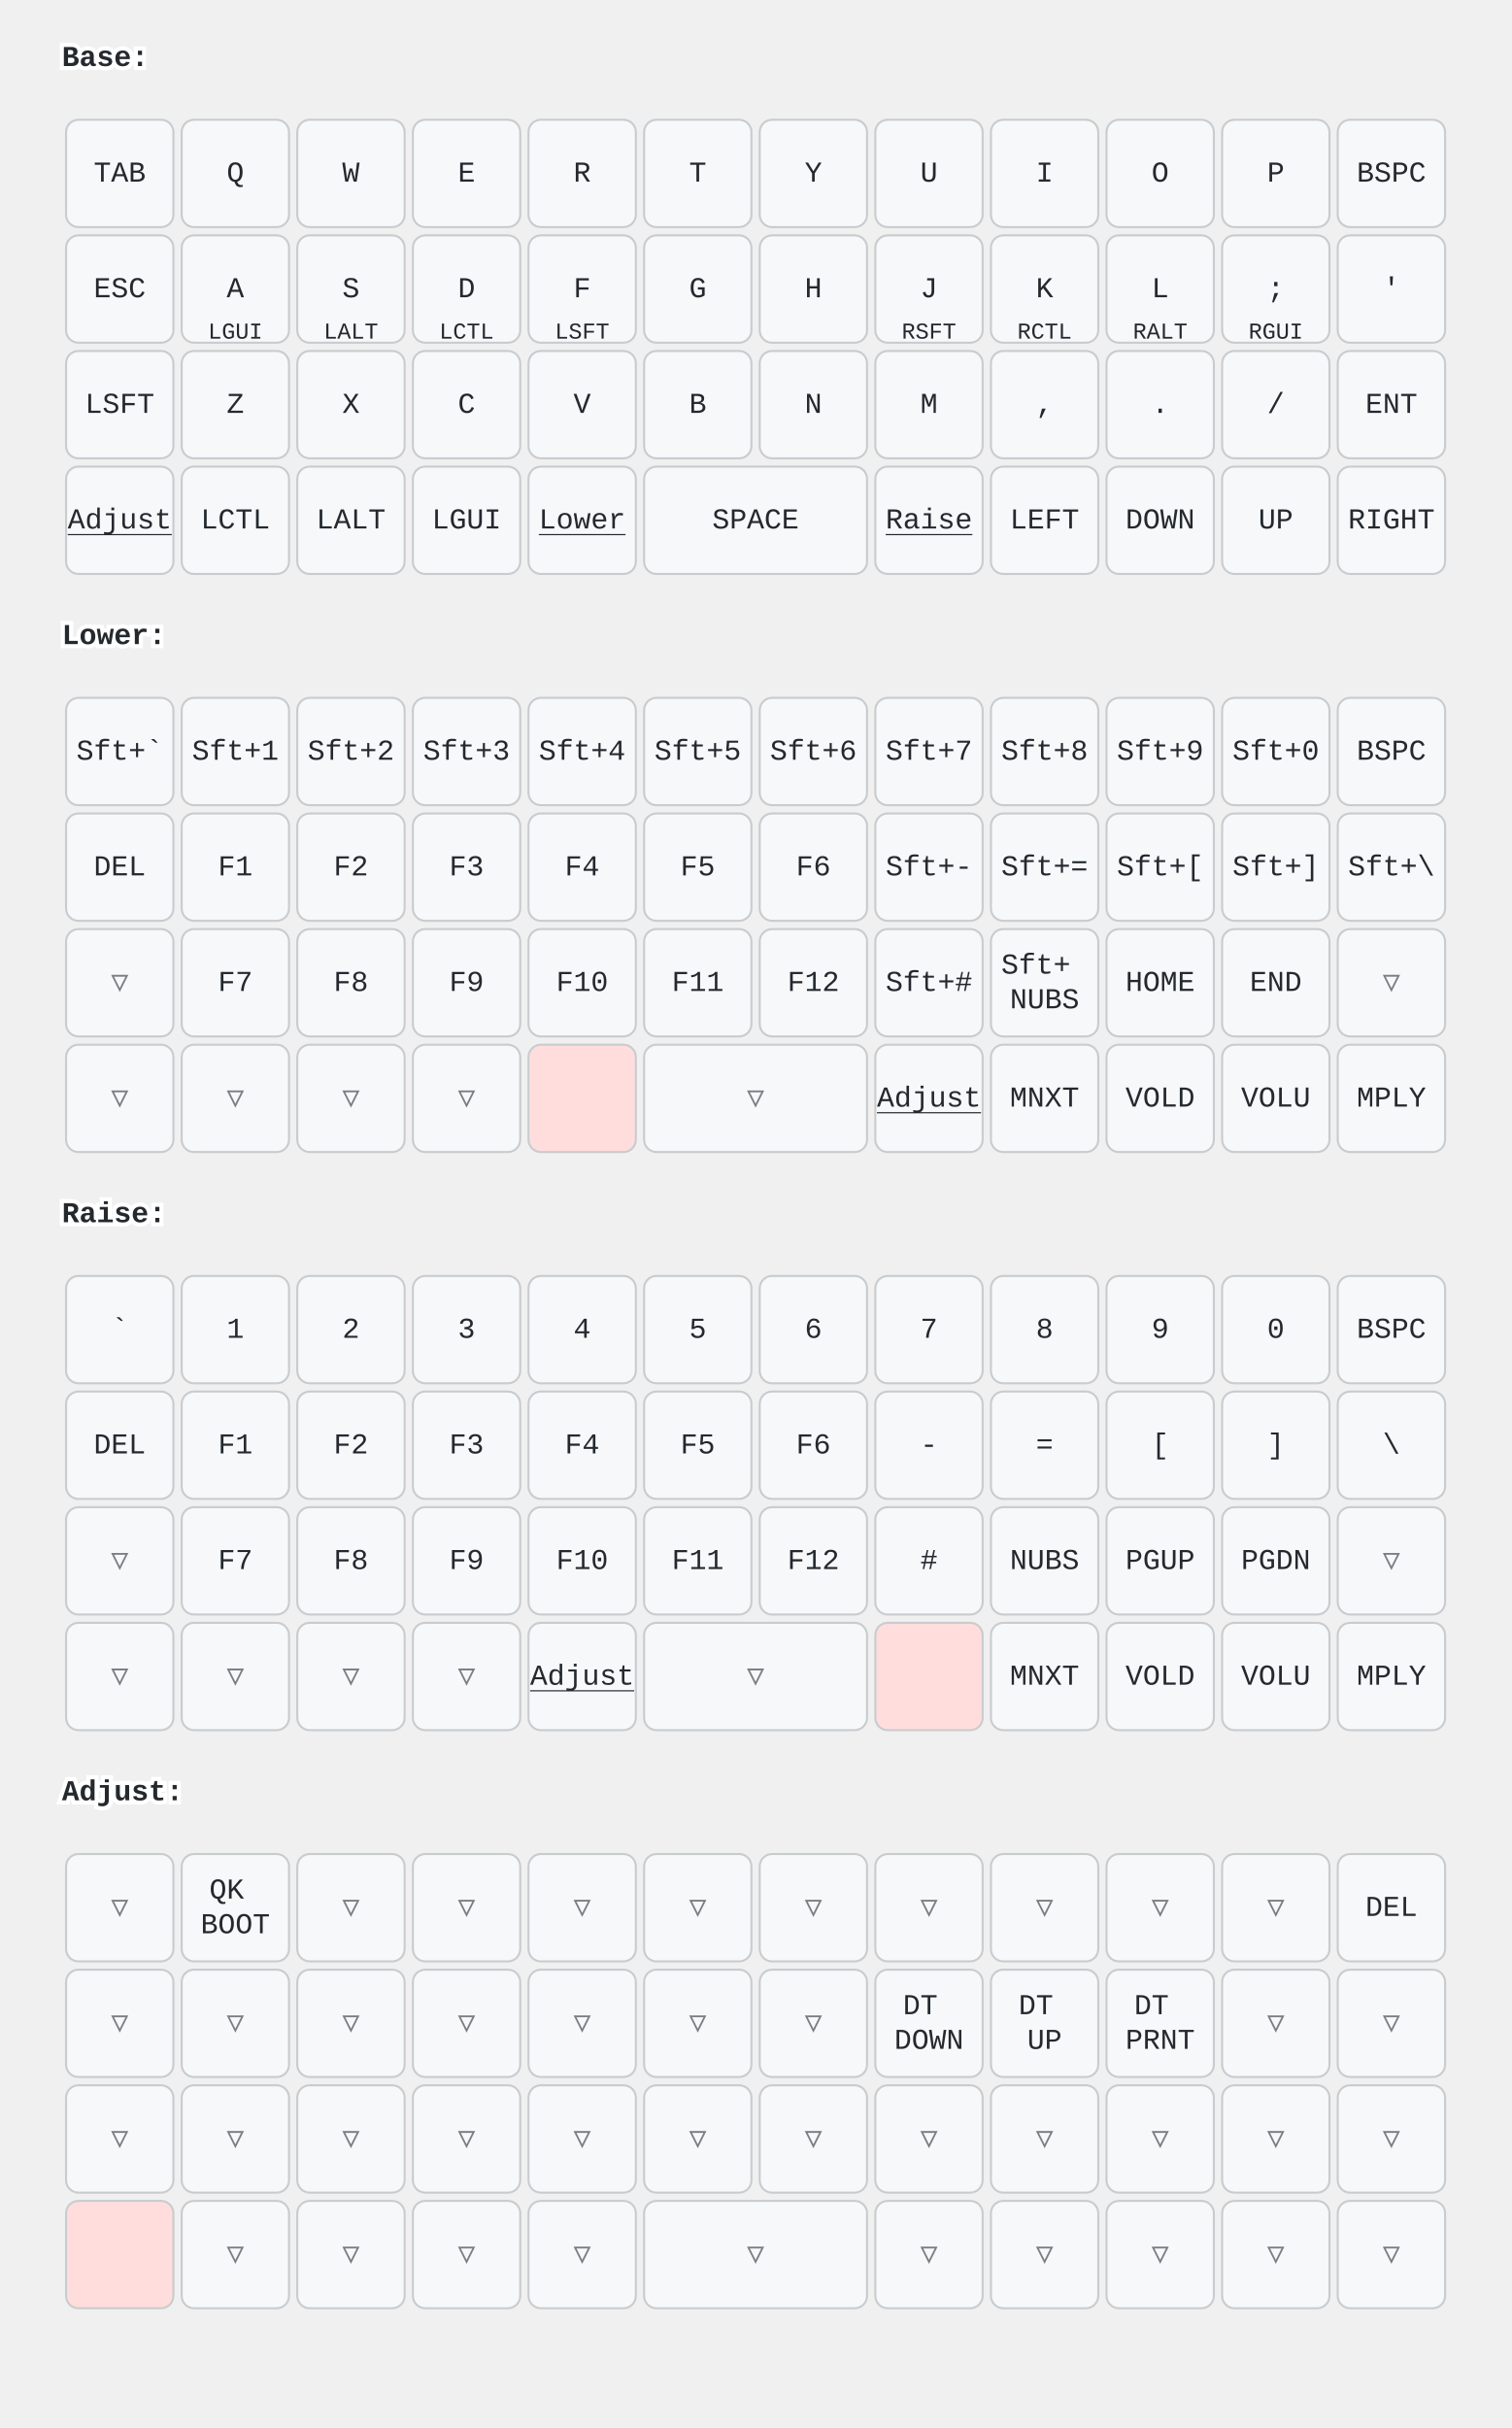
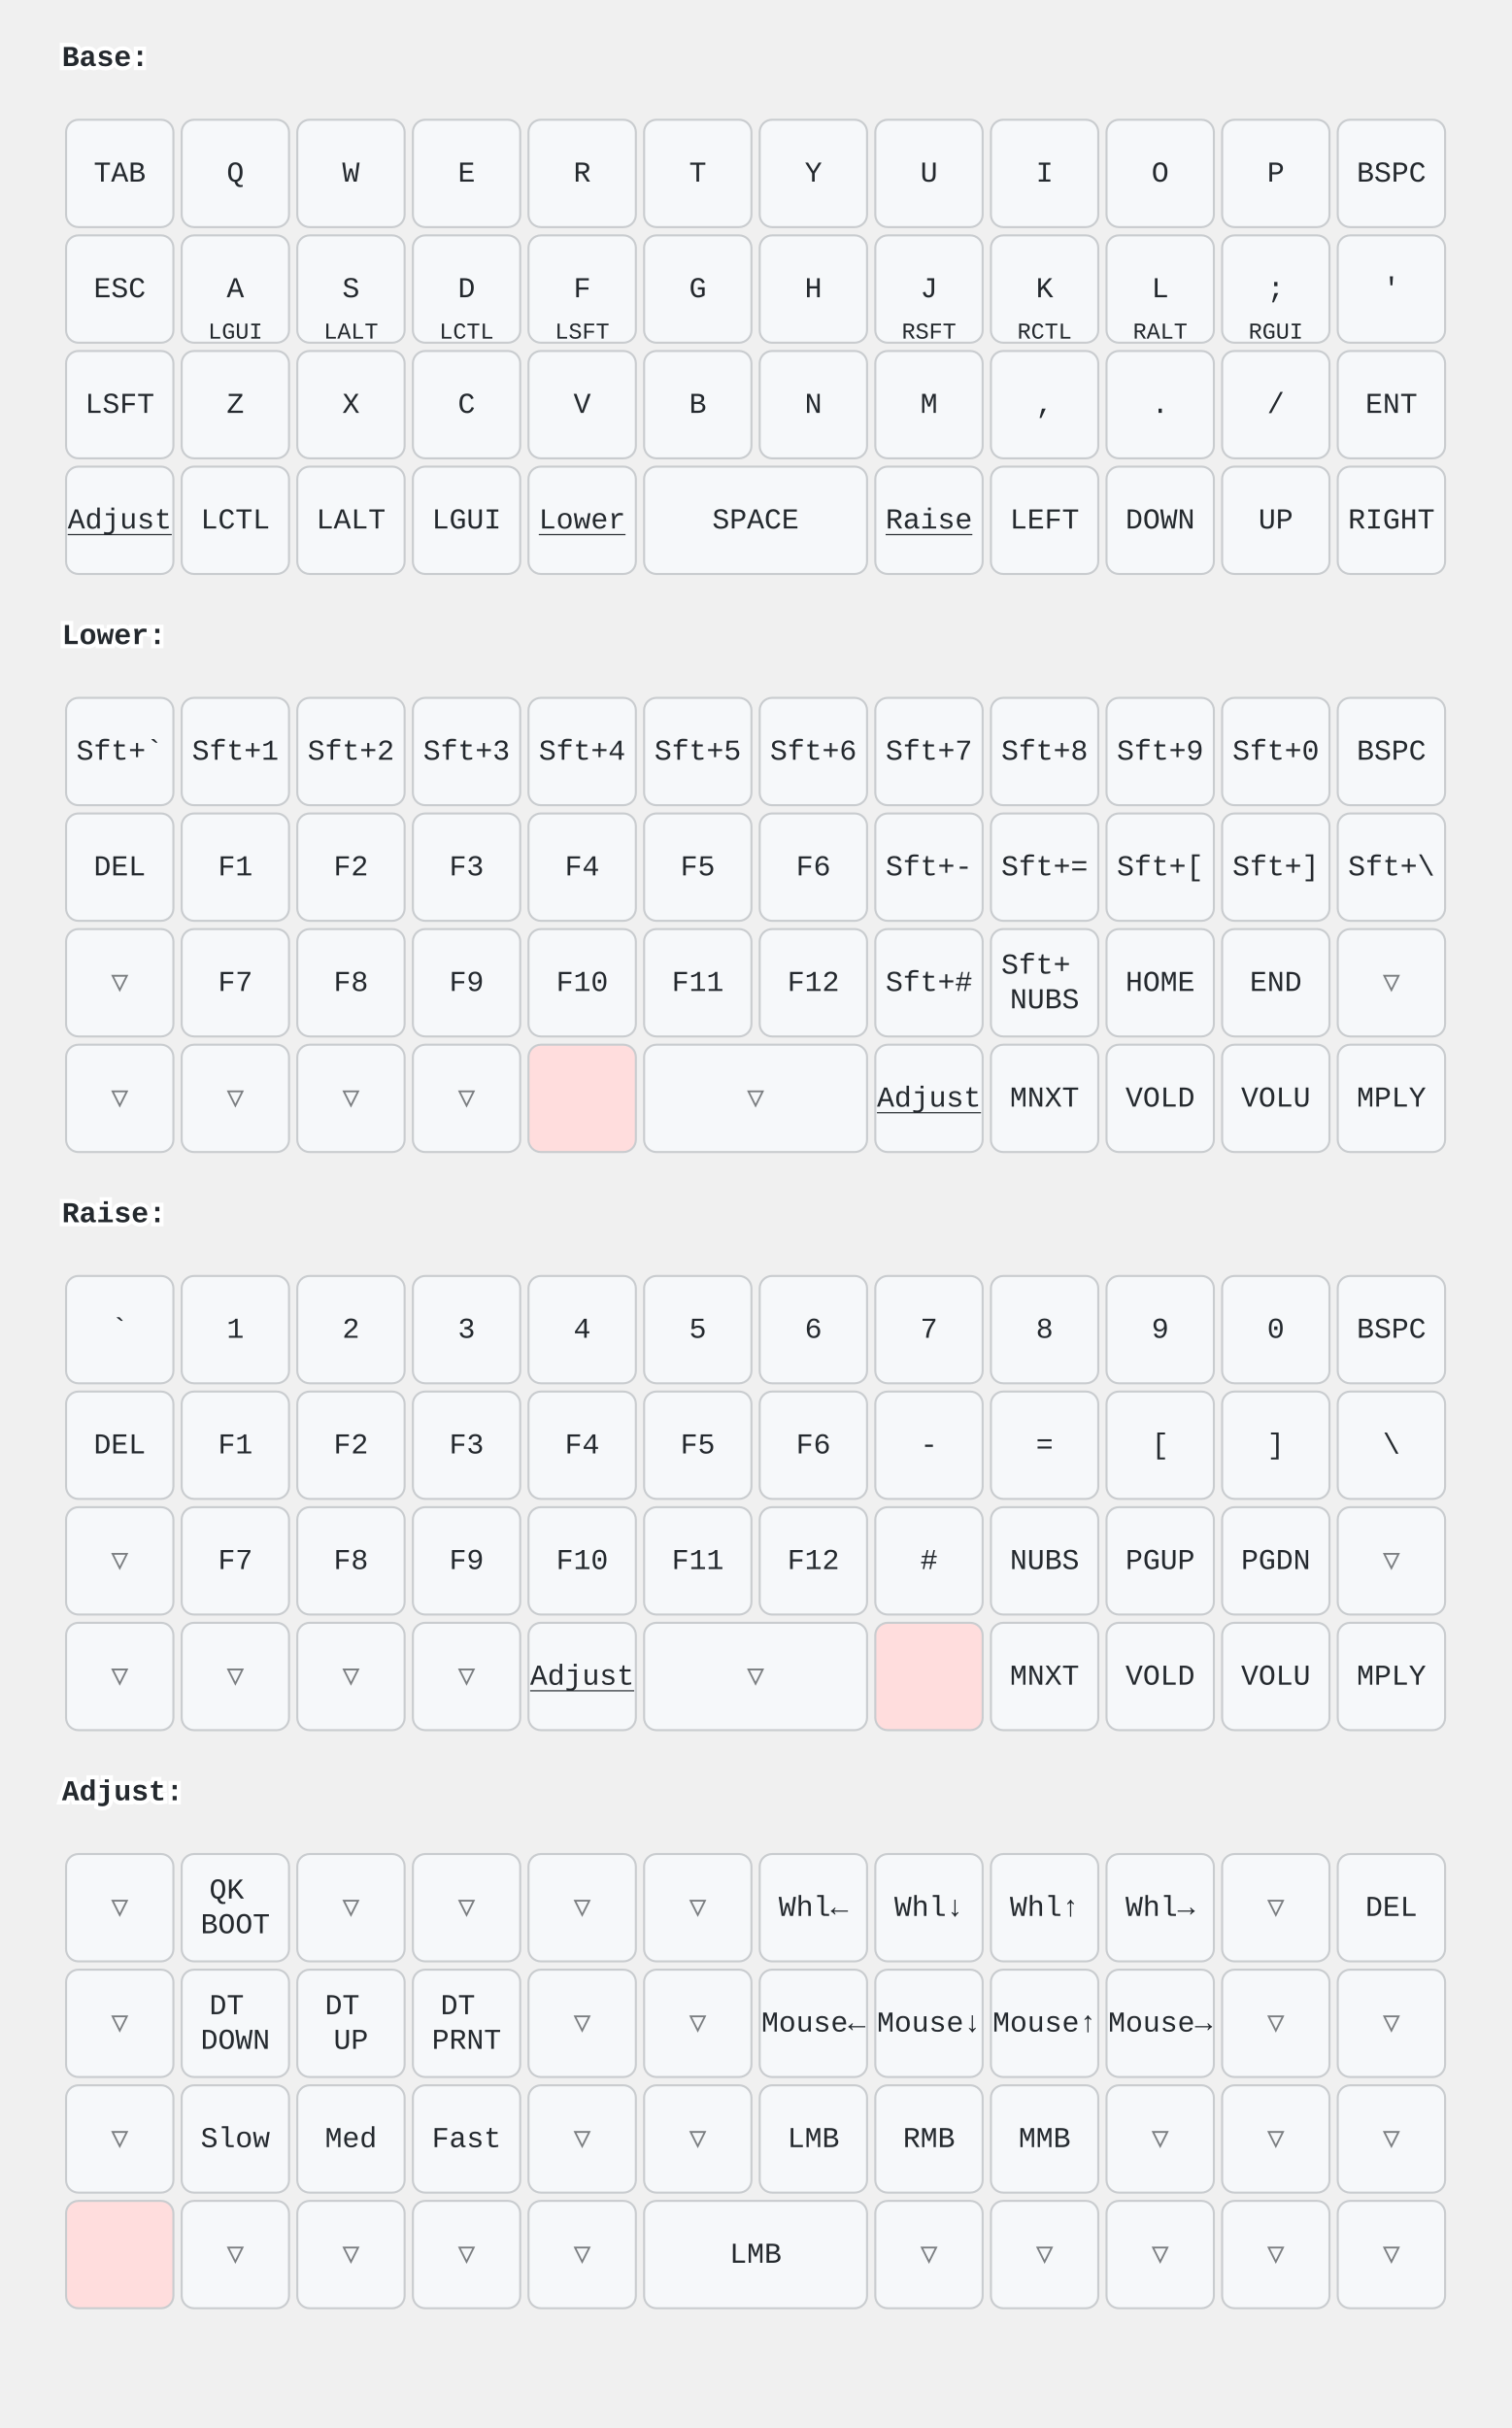
<svg xmlns="http://www.w3.org/2000/svg" width="732" height="1176" viewBox="0 0 732 1176" class="keymap">
  <style>/* inherit to force styles through use tags */
svg path {
    fill: inherit;
}

/* font and background color specifications */
svg.keymap {
    font-family: SFMono-Regular,Consolas,Liberation Mono,Menlo,monospace;
    font-size: 14px;
    font-kerning: normal;
    text-rendering: optimizeLegibility;
    fill: #24292e;
}

/* default key styling */
rect.key {
    fill: #f6f8fa;
}

rect.key, rect.combo {
    stroke: #c9cccf;
    stroke-width: 1;
}

/* default key side styling, only used is draw_key_sides is set */
rect.side {
    filter: brightness(90%);
}

/* color accent for combo boxes */
rect.combo, rect.combo-separate {
    fill: #cdf;
}

/* color accent for held keys */
rect.held, rect.combo.held {
    fill: #fdd;
}

/* color accent for ghost (optional) keys */
rect.ghost, rect.combo.ghost {
    stroke-dasharray: 4, 4;
    stroke-width: 2;
}

text {
    text-anchor: middle;
    dominant-baseline: middle;
}

/* styling for layer labels */
text.label {
    font-weight: bold;
    text-anchor: start;
    stroke: white;
    stroke-width: 4;
    paint-order: stroke;
}

/* styling for optional footer */
text.footer {
    text-anchor: end;
    dominant-baseline: auto;
    stroke: white;
    stroke-width: 4;
    paint-order: stroke;
}

/* styling for combo tap, and key non-tap label text */
text.combo, text.hold, text.shifted, text.left, text.right, text.tl, text.tr, text.bl, text.br {
    font-size: 11px;
}

text.hold, text.bl, text.br {
    text-anchor: middle;
    dominant-baseline: auto;
}

text.shifted, text.tl, text.tr {
    text-anchor: middle;
    dominant-baseline: hanging;
}

text.left, text.tl, text.bl {
    text-anchor: start;
}

text.right, text.tr, text.br {
    text-anchor: end;
}

text.layer-activator {
    text-decoration: underline;
}

/* styling for hold/shifted label text in combo box */
text.combo.hold, text.combo.shifted, text.combo.left, text.combo.right {
    font-size: 8px;
}

/* lighter symbol for transparent keys */
text.trans {
    fill: #7b7e81;
}

/* styling for combo dendrons */
path.combo {
    stroke-width: 1;
    stroke: gray;
    fill: none;
}

/* Start Tabler Icons Cleanup */
/* cannot use height/width with glyphs */
.icon-tabler &gt; path {
    fill: inherit;
    stroke: inherit;
    stroke-width: 2;
}
/* hide tabler's default box */
.icon-tabler &gt; path[stroke="none"][fill="none"] {
    visibility: hidden;
}
/* End Tabler Icons Cleanup */
</style>
  <g transform="translate(30, 0)" class="layer-Base">
    <text x="0" y="28" class="label" id="Base">Base:</text>
    <g transform="translate(0, 56)">
      <g transform="translate(28, 28)" class="key keypos-0">
        <rect rx="6" ry="6" x="-26" y="-26" width="52" height="52" class="key" />
        <text x="0" y="0" class="key tap">TAB</text>
      </g>
      <g transform="translate(84, 28)" class="key keypos-1">
        <rect rx="6" ry="6" x="-26" y="-26" width="52" height="52" class="key" />
        <text x="0" y="0" class="key tap">Q</text>
      </g>
      <g transform="translate(140, 28)" class="key keypos-2">
        <rect rx="6" ry="6" x="-26" y="-26" width="52" height="52" class="key" />
        <text x="0" y="0" class="key tap">W</text>
      </g>
      <g transform="translate(196, 28)" class="key keypos-3">
        <rect rx="6" ry="6" x="-26" y="-26" width="52" height="52" class="key" />
        <text x="0" y="0" class="key tap">E</text>
      </g>
      <g transform="translate(252, 28)" class="key keypos-4">
        <rect rx="6" ry="6" x="-26" y="-26" width="52" height="52" class="key" />
        <text x="0" y="0" class="key tap">R</text>
      </g>
      <g transform="translate(308, 28)" class="key keypos-5">
        <rect rx="6" ry="6" x="-26" y="-26" width="52" height="52" class="key" />
        <text x="0" y="0" class="key tap">T</text>
      </g>
      <g transform="translate(364, 28)" class="key keypos-6">
        <rect rx="6" ry="6" x="-26" y="-26" width="52" height="52" class="key" />
        <text x="0" y="0" class="key tap">Y</text>
      </g>
      <g transform="translate(420, 28)" class="key keypos-7">
        <rect rx="6" ry="6" x="-26" y="-26" width="52" height="52" class="key" />
        <text x="0" y="0" class="key tap">U</text>
      </g>
      <g transform="translate(476, 28)" class="key keypos-8">
        <rect rx="6" ry="6" x="-26" y="-26" width="52" height="52" class="key" />
        <text x="0" y="0" class="key tap">I</text>
      </g>
      <g transform="translate(532, 28)" class="key keypos-9">
        <rect rx="6" ry="6" x="-26" y="-26" width="52" height="52" class="key" />
        <text x="0" y="0" class="key tap">O</text>
      </g>
      <g transform="translate(588, 28)" class="key keypos-10">
        <rect rx="6" ry="6" x="-26" y="-26" width="52" height="52" class="key" />
        <text x="0" y="0" class="key tap">P</text>
      </g>
      <g transform="translate(644, 28)" class="key keypos-11">
        <rect rx="6" ry="6" x="-26" y="-26" width="52" height="52" class="key" />
        <text x="0" y="0" class="key tap">BSPC</text>
      </g>
      <g transform="translate(28, 84)" class="key keypos-12">
        <rect rx="6" ry="6" x="-26" y="-26" width="52" height="52" class="key" />
        <text x="0" y="0" class="key tap">ESC</text>
      </g>
      <g transform="translate(84, 84)" class="key keypos-13">
        <rect rx="6" ry="6" x="-26" y="-26" width="52" height="52" class="key" />
        <text x="0" y="0" class="key tap">A</text>
        <text x="0" y="24" class="key hold">LGUI</text>
      </g>
      <g transform="translate(140, 84)" class="key keypos-14">
        <rect rx="6" ry="6" x="-26" y="-26" width="52" height="52" class="key" />
        <text x="0" y="0" class="key tap">S</text>
        <text x="0" y="24" class="key hold">LALT</text>
      </g>
      <g transform="translate(196, 84)" class="key keypos-15">
        <rect rx="6" ry="6" x="-26" y="-26" width="52" height="52" class="key" />
        <text x="0" y="0" class="key tap">D</text>
        <text x="0" y="24" class="key hold">LCTL</text>
      </g>
      <g transform="translate(252, 84)" class="key keypos-16">
        <rect rx="6" ry="6" x="-26" y="-26" width="52" height="52" class="key" />
        <text x="0" y="0" class="key tap">F</text>
        <text x="0" y="24" class="key hold">LSFT</text>
      </g>
      <g transform="translate(308, 84)" class="key keypos-17">
        <rect rx="6" ry="6" x="-26" y="-26" width="52" height="52" class="key" />
        <text x="0" y="0" class="key tap">G</text>
      </g>
      <g transform="translate(364, 84)" class="key keypos-18">
        <rect rx="6" ry="6" x="-26" y="-26" width="52" height="52" class="key" />
        <text x="0" y="0" class="key tap">H</text>
      </g>
      <g transform="translate(420, 84)" class="key keypos-19">
        <rect rx="6" ry="6" x="-26" y="-26" width="52" height="52" class="key" />
        <text x="0" y="0" class="key tap">J</text>
        <text x="0" y="24" class="key hold">RSFT</text>
      </g>
      <g transform="translate(476, 84)" class="key keypos-20">
        <rect rx="6" ry="6" x="-26" y="-26" width="52" height="52" class="key" />
        <text x="0" y="0" class="key tap">K</text>
        <text x="0" y="24" class="key hold">RCTL</text>
      </g>
      <g transform="translate(532, 84)" class="key keypos-21">
        <rect rx="6" ry="6" x="-26" y="-26" width="52" height="52" class="key" />
        <text x="0" y="0" class="key tap">L</text>
        <text x="0" y="24" class="key hold">RALT</text>
      </g>
      <g transform="translate(588, 84)" class="key keypos-22">
        <rect rx="6" ry="6" x="-26" y="-26" width="52" height="52" class="key" />
        <text x="0" y="0" class="key tap">;</text>
        <text x="0" y="24" class="key hold">RGUI</text>
      </g>
      <g transform="translate(644, 84)" class="key keypos-23">
        <rect rx="6" ry="6" x="-26" y="-26" width="52" height="52" class="key" />
        <text x="0" y="0" class="key tap">'</text>
      </g>
      <g transform="translate(28, 140)" class="key keypos-24">
        <rect rx="6" ry="6" x="-26" y="-26" width="52" height="52" class="key" />
        <text x="0" y="0" class="key tap">LSFT</text>
      </g>
      <g transform="translate(84, 140)" class="key keypos-25">
        <rect rx="6" ry="6" x="-26" y="-26" width="52" height="52" class="key" />
        <text x="0" y="0" class="key tap">Z</text>
      </g>
      <g transform="translate(140, 140)" class="key keypos-26">
        <rect rx="6" ry="6" x="-26" y="-26" width="52" height="52" class="key" />
        <text x="0" y="0" class="key tap">X</text>
      </g>
      <g transform="translate(196, 140)" class="key keypos-27">
        <rect rx="6" ry="6" x="-26" y="-26" width="52" height="52" class="key" />
        <text x="0" y="0" class="key tap">C</text>
      </g>
      <g transform="translate(252, 140)" class="key keypos-28">
        <rect rx="6" ry="6" x="-26" y="-26" width="52" height="52" class="key" />
        <text x="0" y="0" class="key tap">V</text>
      </g>
      <g transform="translate(308, 140)" class="key keypos-29">
        <rect rx="6" ry="6" x="-26" y="-26" width="52" height="52" class="key" />
        <text x="0" y="0" class="key tap">B</text>
      </g>
      <g transform="translate(364, 140)" class="key keypos-30">
        <rect rx="6" ry="6" x="-26" y="-26" width="52" height="52" class="key" />
        <text x="0" y="0" class="key tap">N</text>
      </g>
      <g transform="translate(420, 140)" class="key keypos-31">
        <rect rx="6" ry="6" x="-26" y="-26" width="52" height="52" class="key" />
        <text x="0" y="0" class="key tap">M</text>
      </g>
      <g transform="translate(476, 140)" class="key keypos-32">
        <rect rx="6" ry="6" x="-26" y="-26" width="52" height="52" class="key" />
        <text x="0" y="0" class="key tap">,</text>
      </g>
      <g transform="translate(532, 140)" class="key keypos-33">
        <rect rx="6" ry="6" x="-26" y="-26" width="52" height="52" class="key" />
        <text x="0" y="0" class="key tap">.</text>
      </g>
      <g transform="translate(588, 140)" class="key keypos-34">
        <rect rx="6" ry="6" x="-26" y="-26" width="52" height="52" class="key" />
        <text x="0" y="0" class="key tap">/</text>
      </g>
      <g transform="translate(644, 140)" class="key keypos-35">
        <rect rx="6" ry="6" x="-26" y="-26" width="52" height="52" class="key" />
        <text x="0" y="0" class="key tap">ENT</text>
      </g>
      <g transform="translate(28, 196)" class="key keypos-36">
        <rect rx="6" ry="6" x="-26" y="-26" width="52" height="52" class="key" />
        <a href="#Adjust">
          <text x="0" y="0" class="key tap layer-activator">Adjust</text>
        </a>
      </g>
      <g transform="translate(84, 196)" class="key keypos-37">
        <rect rx="6" ry="6" x="-26" y="-26" width="52" height="52" class="key" />
        <text x="0" y="0" class="key tap">LCTL</text>
      </g>
      <g transform="translate(140, 196)" class="key keypos-38">
        <rect rx="6" ry="6" x="-26" y="-26" width="52" height="52" class="key" />
        <text x="0" y="0" class="key tap">LALT</text>
      </g>
      <g transform="translate(196, 196)" class="key keypos-39">
        <rect rx="6" ry="6" x="-26" y="-26" width="52" height="52" class="key" />
        <text x="0" y="0" class="key tap">LGUI</text>
      </g>
      <g transform="translate(252, 196)" class="key keypos-40">
        <rect rx="6" ry="6" x="-26" y="-26" width="52" height="52" class="key" />
        <a href="#Lower">
          <text x="0" y="0" class="key tap layer-activator">Lower</text>
        </a>
      </g>
      <g transform="translate(336, 196)" class="key keypos-41">
        <rect rx="6" ry="6" x="-54" y="-26" width="108" height="52" class="key" />
        <text x="0" y="0" class="key tap">SPACE</text>
      </g>
      <g transform="translate(420, 196)" class="key keypos-42">
        <rect rx="6" ry="6" x="-26" y="-26" width="52" height="52" class="key" />
        <a href="#Raise">
          <text x="0" y="0" class="key tap layer-activator">Raise</text>
        </a>
      </g>
      <g transform="translate(476, 196)" class="key keypos-43">
        <rect rx="6" ry="6" x="-26" y="-26" width="52" height="52" class="key" />
        <text x="0" y="0" class="key tap">LEFT</text>
      </g>
      <g transform="translate(532, 196)" class="key keypos-44">
        <rect rx="6" ry="6" x="-26" y="-26" width="52" height="52" class="key" />
        <text x="0" y="0" class="key tap">DOWN</text>
      </g>
      <g transform="translate(588, 196)" class="key keypos-45">
        <rect rx="6" ry="6" x="-26" y="-26" width="52" height="52" class="key" />
        <text x="0" y="0" class="key tap">UP</text>
      </g>
      <g transform="translate(644, 196)" class="key keypos-46">
        <rect rx="6" ry="6" x="-26" y="-26" width="52" height="52" class="key" />
        <text x="0" y="0" class="key tap">RIGHT</text>
      </g>
    </g>
  </g>
  <g transform="translate(30, 280)" class="layer-Lower">
    <text x="0" y="28" class="label" id="Lower">Lower:</text>
    <g transform="translate(0, 56)">
      <g transform="translate(28, 28)" class="key keypos-0">
        <rect rx="6" ry="6" x="-26" y="-26" width="52" height="52" class="key" />
        <text x="0" y="0" class="key tap">Sft+`</text>
      </g>
      <g transform="translate(84, 28)" class="key keypos-1">
        <rect rx="6" ry="6" x="-26" y="-26" width="52" height="52" class="key" />
        <text x="0" y="0" class="key tap">Sft+1</text>
      </g>
      <g transform="translate(140, 28)" class="key keypos-2">
        <rect rx="6" ry="6" x="-26" y="-26" width="52" height="52" class="key" />
        <text x="0" y="0" class="key tap">Sft+2</text>
      </g>
      <g transform="translate(196, 28)" class="key keypos-3">
        <rect rx="6" ry="6" x="-26" y="-26" width="52" height="52" class="key" />
        <text x="0" y="0" class="key tap">Sft+3</text>
      </g>
      <g transform="translate(252, 28)" class="key keypos-4">
        <rect rx="6" ry="6" x="-26" y="-26" width="52" height="52" class="key" />
        <text x="0" y="0" class="key tap">Sft+4</text>
      </g>
      <g transform="translate(308, 28)" class="key keypos-5">
        <rect rx="6" ry="6" x="-26" y="-26" width="52" height="52" class="key" />
        <text x="0" y="0" class="key tap">Sft+5</text>
      </g>
      <g transform="translate(364, 28)" class="key keypos-6">
        <rect rx="6" ry="6" x="-26" y="-26" width="52" height="52" class="key" />
        <text x="0" y="0" class="key tap">Sft+6</text>
      </g>
      <g transform="translate(420, 28)" class="key keypos-7">
        <rect rx="6" ry="6" x="-26" y="-26" width="52" height="52" class="key" />
        <text x="0" y="0" class="key tap">Sft+7</text>
      </g>
      <g transform="translate(476, 28)" class="key keypos-8">
        <rect rx="6" ry="6" x="-26" y="-26" width="52" height="52" class="key" />
        <text x="0" y="0" class="key tap">Sft+8</text>
      </g>
      <g transform="translate(532, 28)" class="key keypos-9">
        <rect rx="6" ry="6" x="-26" y="-26" width="52" height="52" class="key" />
        <text x="0" y="0" class="key tap">Sft+9</text>
      </g>
      <g transform="translate(588, 28)" class="key keypos-10">
        <rect rx="6" ry="6" x="-26" y="-26" width="52" height="52" class="key" />
        <text x="0" y="0" class="key tap">Sft+0</text>
      </g>
      <g transform="translate(644, 28)" class="key keypos-11">
        <rect rx="6" ry="6" x="-26" y="-26" width="52" height="52" class="key" />
        <text x="0" y="0" class="key tap">BSPC</text>
      </g>
      <g transform="translate(28, 84)" class="key keypos-12">
        <rect rx="6" ry="6" x="-26" y="-26" width="52" height="52" class="key" />
        <text x="0" y="0" class="key tap">DEL</text>
      </g>
      <g transform="translate(84, 84)" class="key keypos-13">
        <rect rx="6" ry="6" x="-26" y="-26" width="52" height="52" class="key" />
        <text x="0" y="0" class="key tap">F1</text>
      </g>
      <g transform="translate(140, 84)" class="key keypos-14">
        <rect rx="6" ry="6" x="-26" y="-26" width="52" height="52" class="key" />
        <text x="0" y="0" class="key tap">F2</text>
      </g>
      <g transform="translate(196, 84)" class="key keypos-15">
        <rect rx="6" ry="6" x="-26" y="-26" width="52" height="52" class="key" />
        <text x="0" y="0" class="key tap">F3</text>
      </g>
      <g transform="translate(252, 84)" class="key keypos-16">
        <rect rx="6" ry="6" x="-26" y="-26" width="52" height="52" class="key" />
        <text x="0" y="0" class="key tap">F4</text>
      </g>
      <g transform="translate(308, 84)" class="key keypos-17">
        <rect rx="6" ry="6" x="-26" y="-26" width="52" height="52" class="key" />
        <text x="0" y="0" class="key tap">F5</text>
      </g>
      <g transform="translate(364, 84)" class="key keypos-18">
        <rect rx="6" ry="6" x="-26" y="-26" width="52" height="52" class="key" />
        <text x="0" y="0" class="key tap">F6</text>
      </g>
      <g transform="translate(420, 84)" class="key keypos-19">
        <rect rx="6" ry="6" x="-26" y="-26" width="52" height="52" class="key" />
        <text x="0" y="0" class="key tap">Sft+-</text>
      </g>
      <g transform="translate(476, 84)" class="key keypos-20">
        <rect rx="6" ry="6" x="-26" y="-26" width="52" height="52" class="key" />
        <text x="0" y="0" class="key tap">Sft+=</text>
      </g>
      <g transform="translate(532, 84)" class="key keypos-21">
        <rect rx="6" ry="6" x="-26" y="-26" width="52" height="52" class="key" />
        <text x="0" y="0" class="key tap">Sft+[</text>
      </g>
      <g transform="translate(588, 84)" class="key keypos-22">
        <rect rx="6" ry="6" x="-26" y="-26" width="52" height="52" class="key" />
        <text x="0" y="0" class="key tap">Sft+]</text>
      </g>
      <g transform="translate(644, 84)" class="key keypos-23">
        <rect rx="6" ry="6" x="-26" y="-26" width="52" height="52" class="key" />
        <text x="0" y="0" class="key tap">Sft+\</text>
      </g>
      <g transform="translate(28, 140)" class="key trans keypos-24">
        <rect rx="6" ry="6" x="-26" y="-26" width="52" height="52" class="key trans" />
        <text x="0" y="0" class="key trans tap">▽</text>
      </g>
      <g transform="translate(84, 140)" class="key keypos-25">
        <rect rx="6" ry="6" x="-26" y="-26" width="52" height="52" class="key" />
        <text x="0" y="0" class="key tap">F7</text>
      </g>
      <g transform="translate(140, 140)" class="key keypos-26">
        <rect rx="6" ry="6" x="-26" y="-26" width="52" height="52" class="key" />
        <text x="0" y="0" class="key tap">F8</text>
      </g>
      <g transform="translate(196, 140)" class="key keypos-27">
        <rect rx="6" ry="6" x="-26" y="-26" width="52" height="52" class="key" />
        <text x="0" y="0" class="key tap">F9</text>
      </g>
      <g transform="translate(252, 140)" class="key keypos-28">
        <rect rx="6" ry="6" x="-26" y="-26" width="52" height="52" class="key" />
        <text x="0" y="0" class="key tap">F10</text>
      </g>
      <g transform="translate(308, 140)" class="key keypos-29">
        <rect rx="6" ry="6" x="-26" y="-26" width="52" height="52" class="key" />
        <text x="0" y="0" class="key tap">F11</text>
      </g>
      <g transform="translate(364, 140)" class="key keypos-30">
        <rect rx="6" ry="6" x="-26" y="-26" width="52" height="52" class="key" />
        <text x="0" y="0" class="key tap">F12</text>
      </g>
      <g transform="translate(420, 140)" class="key keypos-31">
        <rect rx="6" ry="6" x="-26" y="-26" width="52" height="52" class="key" />
        <text x="0" y="0" class="key tap">Sft+#</text>
      </g>
      <g transform="translate(476, 140)" class="key keypos-32">
        <rect rx="6" ry="6" x="-26" y="-26" width="52" height="52" class="key" />
        <text x="0" y="0" class="key tap">
          <tspan x="0" dy="-0.6em">Sft+</tspan>
          <tspan x="0" dy="1.2em">NUBS</tspan>
        </text>
      </g>
      <g transform="translate(532, 140)" class="key keypos-33">
        <rect rx="6" ry="6" x="-26" y="-26" width="52" height="52" class="key" />
        <text x="0" y="0" class="key tap">HOME</text>
      </g>
      <g transform="translate(588, 140)" class="key keypos-34">
        <rect rx="6" ry="6" x="-26" y="-26" width="52" height="52" class="key" />
        <text x="0" y="0" class="key tap">END</text>
      </g>
      <g transform="translate(644, 140)" class="key trans keypos-35">
        <rect rx="6" ry="6" x="-26" y="-26" width="52" height="52" class="key trans" />
        <text x="0" y="0" class="key trans tap">▽</text>
      </g>
      <g transform="translate(28, 196)" class="key trans keypos-36">
        <rect rx="6" ry="6" x="-26" y="-26" width="52" height="52" class="key trans" />
        <text x="0" y="0" class="key trans tap">▽</text>
      </g>
      <g transform="translate(84, 196)" class="key trans keypos-37">
        <rect rx="6" ry="6" x="-26" y="-26" width="52" height="52" class="key trans" />
        <text x="0" y="0" class="key trans tap">▽</text>
      </g>
      <g transform="translate(140, 196)" class="key trans keypos-38">
        <rect rx="6" ry="6" x="-26" y="-26" width="52" height="52" class="key trans" />
        <text x="0" y="0" class="key trans tap">▽</text>
      </g>
      <g transform="translate(196, 196)" class="key trans keypos-39">
        <rect rx="6" ry="6" x="-26" y="-26" width="52" height="52" class="key trans" />
        <text x="0" y="0" class="key trans tap">▽</text>
      </g>
      <g transform="translate(252, 196)" class="key held keypos-40">
        <rect rx="6" ry="6" x="-26" y="-26" width="52" height="52" class="key held" />
      </g>
      <g transform="translate(336, 196)" class="key trans keypos-41">
        <rect rx="6" ry="6" x="-54" y="-26" width="108" height="52" class="key trans" />
        <text x="0" y="0" class="key trans tap">▽</text>
      </g>
      <g transform="translate(420, 196)" class="key keypos-42">
        <rect rx="6" ry="6" x="-26" y="-26" width="52" height="52" class="key" />
        <a href="#Adjust">
          <text x="0" y="0" class="key tap layer-activator">Adjust</text>
        </a>
      </g>
      <g transform="translate(476, 196)" class="key keypos-43">
        <rect rx="6" ry="6" x="-26" y="-26" width="52" height="52" class="key" />
        <text x="0" y="0" class="key tap">MNXT</text>
      </g>
      <g transform="translate(532, 196)" class="key keypos-44">
        <rect rx="6" ry="6" x="-26" y="-26" width="52" height="52" class="key" />
        <text x="0" y="0" class="key tap">VOLD</text>
      </g>
      <g transform="translate(588, 196)" class="key keypos-45">
        <rect rx="6" ry="6" x="-26" y="-26" width="52" height="52" class="key" />
        <text x="0" y="0" class="key tap">VOLU</text>
      </g>
      <g transform="translate(644, 196)" class="key keypos-46">
        <rect rx="6" ry="6" x="-26" y="-26" width="52" height="52" class="key" />
        <text x="0" y="0" class="key tap">MPLY</text>
      </g>
    </g>
  </g>
  <g transform="translate(30, 560)" class="layer-Raise">
    <text x="0" y="28" class="label" id="Raise">Raise:</text>
    <g transform="translate(0, 56)">
      <g transform="translate(28, 28)" class="key keypos-0">
        <rect rx="6" ry="6" x="-26" y="-26" width="52" height="52" class="key" />
        <text x="0" y="0" class="key tap">`</text>
      </g>
      <g transform="translate(84, 28)" class="key keypos-1">
        <rect rx="6" ry="6" x="-26" y="-26" width="52" height="52" class="key" />
        <text x="0" y="0" class="key tap">1</text>
      </g>
      <g transform="translate(140, 28)" class="key keypos-2">
        <rect rx="6" ry="6" x="-26" y="-26" width="52" height="52" class="key" />
        <text x="0" y="0" class="key tap">2</text>
      </g>
      <g transform="translate(196, 28)" class="key keypos-3">
        <rect rx="6" ry="6" x="-26" y="-26" width="52" height="52" class="key" />
        <text x="0" y="0" class="key tap">3</text>
      </g>
      <g transform="translate(252, 28)" class="key keypos-4">
        <rect rx="6" ry="6" x="-26" y="-26" width="52" height="52" class="key" />
        <text x="0" y="0" class="key tap">4</text>
      </g>
      <g transform="translate(308, 28)" class="key keypos-5">
        <rect rx="6" ry="6" x="-26" y="-26" width="52" height="52" class="key" />
        <text x="0" y="0" class="key tap">5</text>
      </g>
      <g transform="translate(364, 28)" class="key keypos-6">
        <rect rx="6" ry="6" x="-26" y="-26" width="52" height="52" class="key" />
        <text x="0" y="0" class="key tap">6</text>
      </g>
      <g transform="translate(420, 28)" class="key keypos-7">
        <rect rx="6" ry="6" x="-26" y="-26" width="52" height="52" class="key" />
        <text x="0" y="0" class="key tap">7</text>
      </g>
      <g transform="translate(476, 28)" class="key keypos-8">
        <rect rx="6" ry="6" x="-26" y="-26" width="52" height="52" class="key" />
        <text x="0" y="0" class="key tap">8</text>
      </g>
      <g transform="translate(532, 28)" class="key keypos-9">
        <rect rx="6" ry="6" x="-26" y="-26" width="52" height="52" class="key" />
        <text x="0" y="0" class="key tap">9</text>
      </g>
      <g transform="translate(588, 28)" class="key keypos-10">
        <rect rx="6" ry="6" x="-26" y="-26" width="52" height="52" class="key" />
        <text x="0" y="0" class="key tap">0</text>
      </g>
      <g transform="translate(644, 28)" class="key keypos-11">
        <rect rx="6" ry="6" x="-26" y="-26" width="52" height="52" class="key" />
        <text x="0" y="0" class="key tap">BSPC</text>
      </g>
      <g transform="translate(28, 84)" class="key keypos-12">
        <rect rx="6" ry="6" x="-26" y="-26" width="52" height="52" class="key" />
        <text x="0" y="0" class="key tap">DEL</text>
      </g>
      <g transform="translate(84, 84)" class="key keypos-13">
        <rect rx="6" ry="6" x="-26" y="-26" width="52" height="52" class="key" />
        <text x="0" y="0" class="key tap">F1</text>
      </g>
      <g transform="translate(140, 84)" class="key keypos-14">
        <rect rx="6" ry="6" x="-26" y="-26" width="52" height="52" class="key" />
        <text x="0" y="0" class="key tap">F2</text>
      </g>
      <g transform="translate(196, 84)" class="key keypos-15">
        <rect rx="6" ry="6" x="-26" y="-26" width="52" height="52" class="key" />
        <text x="0" y="0" class="key tap">F3</text>
      </g>
      <g transform="translate(252, 84)" class="key keypos-16">
        <rect rx="6" ry="6" x="-26" y="-26" width="52" height="52" class="key" />
        <text x="0" y="0" class="key tap">F4</text>
      </g>
      <g transform="translate(308, 84)" class="key keypos-17">
        <rect rx="6" ry="6" x="-26" y="-26" width="52" height="52" class="key" />
        <text x="0" y="0" class="key tap">F5</text>
      </g>
      <g transform="translate(364, 84)" class="key keypos-18">
        <rect rx="6" ry="6" x="-26" y="-26" width="52" height="52" class="key" />
        <text x="0" y="0" class="key tap">F6</text>
      </g>
      <g transform="translate(420, 84)" class="key keypos-19">
        <rect rx="6" ry="6" x="-26" y="-26" width="52" height="52" class="key" />
        <text x="0" y="0" class="key tap">-</text>
      </g>
      <g transform="translate(476, 84)" class="key keypos-20">
        <rect rx="6" ry="6" x="-26" y="-26" width="52" height="52" class="key" />
        <text x="0" y="0" class="key tap">=</text>
      </g>
      <g transform="translate(532, 84)" class="key keypos-21">
        <rect rx="6" ry="6" x="-26" y="-26" width="52" height="52" class="key" />
        <text x="0" y="0" class="key tap">[</text>
      </g>
      <g transform="translate(588, 84)" class="key keypos-22">
        <rect rx="6" ry="6" x="-26" y="-26" width="52" height="52" class="key" />
        <text x="0" y="0" class="key tap">]</text>
      </g>
      <g transform="translate(644, 84)" class="key keypos-23">
        <rect rx="6" ry="6" x="-26" y="-26" width="52" height="52" class="key" />
        <text x="0" y="0" class="key tap">\</text>
      </g>
      <g transform="translate(28, 140)" class="key trans keypos-24">
        <rect rx="6" ry="6" x="-26" y="-26" width="52" height="52" class="key trans" />
        <text x="0" y="0" class="key trans tap">▽</text>
      </g>
      <g transform="translate(84, 140)" class="key keypos-25">
        <rect rx="6" ry="6" x="-26" y="-26" width="52" height="52" class="key" />
        <text x="0" y="0" class="key tap">F7</text>
      </g>
      <g transform="translate(140, 140)" class="key keypos-26">
        <rect rx="6" ry="6" x="-26" y="-26" width="52" height="52" class="key" />
        <text x="0" y="0" class="key tap">F8</text>
      </g>
      <g transform="translate(196, 140)" class="key keypos-27">
        <rect rx="6" ry="6" x="-26" y="-26" width="52" height="52" class="key" />
        <text x="0" y="0" class="key tap">F9</text>
      </g>
      <g transform="translate(252, 140)" class="key keypos-28">
        <rect rx="6" ry="6" x="-26" y="-26" width="52" height="52" class="key" />
        <text x="0" y="0" class="key tap">F10</text>
      </g>
      <g transform="translate(308, 140)" class="key keypos-29">
        <rect rx="6" ry="6" x="-26" y="-26" width="52" height="52" class="key" />
        <text x="0" y="0" class="key tap">F11</text>
      </g>
      <g transform="translate(364, 140)" class="key keypos-30">
        <rect rx="6" ry="6" x="-26" y="-26" width="52" height="52" class="key" />
        <text x="0" y="0" class="key tap">F12</text>
      </g>
      <g transform="translate(420, 140)" class="key keypos-31">
        <rect rx="6" ry="6" x="-26" y="-26" width="52" height="52" class="key" />
        <text x="0" y="0" class="key tap">#</text>
      </g>
      <g transform="translate(476, 140)" class="key keypos-32">
        <rect rx="6" ry="6" x="-26" y="-26" width="52" height="52" class="key" />
        <text x="0" y="0" class="key tap">NUBS</text>
      </g>
      <g transform="translate(532, 140)" class="key keypos-33">
        <rect rx="6" ry="6" x="-26" y="-26" width="52" height="52" class="key" />
        <text x="0" y="0" class="key tap">PGUP</text>
      </g>
      <g transform="translate(588, 140)" class="key keypos-34">
        <rect rx="6" ry="6" x="-26" y="-26" width="52" height="52" class="key" />
        <text x="0" y="0" class="key tap">PGDN</text>
      </g>
      <g transform="translate(644, 140)" class="key trans keypos-35">
        <rect rx="6" ry="6" x="-26" y="-26" width="52" height="52" class="key trans" />
        <text x="0" y="0" class="key trans tap">▽</text>
      </g>
      <g transform="translate(28, 196)" class="key trans keypos-36">
        <rect rx="6" ry="6" x="-26" y="-26" width="52" height="52" class="key trans" />
        <text x="0" y="0" class="key trans tap">▽</text>
      </g>
      <g transform="translate(84, 196)" class="key trans keypos-37">
        <rect rx="6" ry="6" x="-26" y="-26" width="52" height="52" class="key trans" />
        <text x="0" y="0" class="key trans tap">▽</text>
      </g>
      <g transform="translate(140, 196)" class="key trans keypos-38">
        <rect rx="6" ry="6" x="-26" y="-26" width="52" height="52" class="key trans" />
        <text x="0" y="0" class="key trans tap">▽</text>
      </g>
      <g transform="translate(196, 196)" class="key trans keypos-39">
        <rect rx="6" ry="6" x="-26" y="-26" width="52" height="52" class="key trans" />
        <text x="0" y="0" class="key trans tap">▽</text>
      </g>
      <g transform="translate(252, 196)" class="key keypos-40">
        <rect rx="6" ry="6" x="-26" y="-26" width="52" height="52" class="key" />
        <a href="#Adjust">
          <text x="0" y="0" class="key tap layer-activator">Adjust</text>
        </a>
      </g>
      <g transform="translate(336, 196)" class="key trans keypos-41">
        <rect rx="6" ry="6" x="-54" y="-26" width="108" height="52" class="key trans" />
        <text x="0" y="0" class="key trans tap">▽</text>
      </g>
      <g transform="translate(420, 196)" class="key held keypos-42">
        <rect rx="6" ry="6" x="-26" y="-26" width="52" height="52" class="key held" />
      </g>
      <g transform="translate(476, 196)" class="key keypos-43">
        <rect rx="6" ry="6" x="-26" y="-26" width="52" height="52" class="key" />
        <text x="0" y="0" class="key tap">MNXT</text>
      </g>
      <g transform="translate(532, 196)" class="key keypos-44">
        <rect rx="6" ry="6" x="-26" y="-26" width="52" height="52" class="key" />
        <text x="0" y="0" class="key tap">VOLD</text>
      </g>
      <g transform="translate(588, 196)" class="key keypos-45">
        <rect rx="6" ry="6" x="-26" y="-26" width="52" height="52" class="key" />
        <text x="0" y="0" class="key tap">VOLU</text>
      </g>
      <g transform="translate(644, 196)" class="key keypos-46">
        <rect rx="6" ry="6" x="-26" y="-26" width="52" height="52" class="key" />
        <text x="0" y="0" class="key tap">MPLY</text>
      </g>
    </g>
  </g>
  <g transform="translate(30, 840)" class="layer-Adjust">
    <text x="0" y="28" class="label" id="Adjust">Adjust:</text>
    <g transform="translate(0, 56)">
      <g transform="translate(28, 28)" class="key trans keypos-0">
        <rect rx="6" ry="6" x="-26" y="-26" width="52" height="52" class="key trans" />
        <text x="0" y="0" class="key trans tap">▽</text>
      </g>
      <g transform="translate(84, 28)" class="key keypos-1">
        <rect rx="6" ry="6" x="-26" y="-26" width="52" height="52" class="key" />
        <text x="0" y="0" class="key tap">
          <tspan x="0" dy="-0.6em">QK</tspan>
          <tspan x="0" dy="1.2em">BOOT</tspan>
        </text>
      </g>
      <g transform="translate(140, 28)" class="key trans keypos-2">
        <rect rx="6" ry="6" x="-26" y="-26" width="52" height="52" class="key trans" />
        <text x="0" y="0" class="key trans tap">▽</text>
      </g>
      <g transform="translate(196, 28)" class="key trans keypos-3">
        <rect rx="6" ry="6" x="-26" y="-26" width="52" height="52" class="key trans" />
        <text x="0" y="0" class="key trans tap">▽</text>
      </g>
      <g transform="translate(252, 28)" class="key trans keypos-4">
        <rect rx="6" ry="6" x="-26" y="-26" width="52" height="52" class="key trans" />
        <text x="0" y="0" class="key trans tap">▽</text>
      </g>
      <g transform="translate(308, 28)" class="key trans keypos-5">
        <rect rx="6" ry="6" x="-26" y="-26" width="52" height="52" class="key trans" />
        <text x="0" y="0" class="key trans tap">▽</text>
      </g>
-       <g transform="translate(364, 28)" class="key trans keypos-6">
-         <rect rx="6" ry="6" x="-26" y="-26" width="52" height="52" class="key trans" />
-         <text x="0" y="0" class="key trans tap">▽</text>
-       </g>
-       <g transform="translate(420, 28)" class="key trans keypos-7">
-         <rect rx="6" ry="6" x="-26" y="-26" width="52" height="52" class="key trans" />
-         <text x="0" y="0" class="key trans tap">▽</text>
-       </g>
-       <g transform="translate(476, 28)" class="key trans keypos-8">
-         <rect rx="6" ry="6" x="-26" y="-26" width="52" height="52" class="key trans" />
-         <text x="0" y="0" class="key trans tap">▽</text>
-       </g>
-       <g transform="translate(532, 28)" class="key trans keypos-9">
-         <rect rx="6" ry="6" x="-26" y="-26" width="52" height="52" class="key trans" />
-         <text x="0" y="0" class="key trans tap">▽</text>
+       <g transform="translate(364, 28)" class="key keypos-6">
+         <rect rx="6" ry="6" x="-26" y="-26" width="52" height="52" class="key" />
+         <text x="0" y="0" class="key tap">Whl←</text>
+       </g>
+       <g transform="translate(420, 28)" class="key keypos-7">
+         <rect rx="6" ry="6" x="-26" y="-26" width="52" height="52" class="key" />
+         <text x="0" y="0" class="key tap">Whl↓</text>
+       </g>
+       <g transform="translate(476, 28)" class="key keypos-8">
+         <rect rx="6" ry="6" x="-26" y="-26" width="52" height="52" class="key" />
+         <text x="0" y="0" class="key tap">Whl↑</text>
+       </g>
+       <g transform="translate(532, 28)" class="key keypos-9">
+         <rect rx="6" ry="6" x="-26" y="-26" width="52" height="52" class="key" />
+         <text x="0" y="0" class="key tap">Whl→</text>
      </g>
      <g transform="translate(588, 28)" class="key trans keypos-10">
        <rect rx="6" ry="6" x="-26" y="-26" width="52" height="52" class="key trans" />
        <text x="0" y="0" class="key trans tap">▽</text>
      </g>
      <g transform="translate(644, 28)" class="key keypos-11">
        <rect rx="6" ry="6" x="-26" y="-26" width="52" height="52" class="key" />
        <text x="0" y="0" class="key tap">DEL</text>
      </g>
      <g transform="translate(28, 84)" class="key trans keypos-12">
        <rect rx="6" ry="6" x="-26" y="-26" width="52" height="52" class="key trans" />
        <text x="0" y="0" class="key trans tap">▽</text>
      </g>
-       <g transform="translate(84, 84)" class="key trans keypos-13">
-         <rect rx="6" ry="6" x="-26" y="-26" width="52" height="52" class="key trans" />
-         <text x="0" y="0" class="key trans tap">▽</text>
-       </g>
-       <g transform="translate(140, 84)" class="key trans keypos-14">
-         <rect rx="6" ry="6" x="-26" y="-26" width="52" height="52" class="key trans" />
-         <text x="0" y="0" class="key trans tap">▽</text>
-       </g>
-       <g transform="translate(196, 84)" class="key trans keypos-15">
-         <rect rx="6" ry="6" x="-26" y="-26" width="52" height="52" class="key trans" />
-         <text x="0" y="0" class="key trans tap">▽</text>
-       </g>
-       <g transform="translate(252, 84)" class="key trans keypos-16">
-         <rect rx="6" ry="6" x="-26" y="-26" width="52" height="52" class="key trans" />
-         <text x="0" y="0" class="key trans tap">▽</text>
-       </g>
-       <g transform="translate(308, 84)" class="key trans keypos-17">
-         <rect rx="6" ry="6" x="-26" y="-26" width="52" height="52" class="key trans" />
-         <text x="0" y="0" class="key trans tap">▽</text>
-       </g>
-       <g transform="translate(364, 84)" class="key trans keypos-18">
-         <rect rx="6" ry="6" x="-26" y="-26" width="52" height="52" class="key trans" />
-         <text x="0" y="0" class="key trans tap">▽</text>
-       </g>
-       <g transform="translate(420, 84)" class="key keypos-19">
+       <g transform="translate(84, 84)" class="key keypos-13">
        <rect rx="6" ry="6" x="-26" y="-26" width="52" height="52" class="key" />
        <text x="0" y="0" class="key tap">
          <tspan x="0" dy="-0.6em">DT</tspan>
          <tspan x="0" dy="1.2em">DOWN</tspan>
        </text>
      </g>
-       <g transform="translate(476, 84)" class="key keypos-20">
+       <g transform="translate(140, 84)" class="key keypos-14">
        <rect rx="6" ry="6" x="-26" y="-26" width="52" height="52" class="key" />
        <text x="0" y="0" class="key tap">
          <tspan x="0" dy="-0.6em">DT</tspan>
          <tspan x="0" dy="1.2em">UP</tspan>
        </text>
      </g>
-       <g transform="translate(532, 84)" class="key keypos-21">
+       <g transform="translate(196, 84)" class="key keypos-15">
        <rect rx="6" ry="6" x="-26" y="-26" width="52" height="52" class="key" />
        <text x="0" y="0" class="key tap">
          <tspan x="0" dy="-0.6em">DT</tspan>
          <tspan x="0" dy="1.2em">PRNT</tspan>
        </text>
      </g>
+       <g transform="translate(252, 84)" class="key trans keypos-16">
+         <rect rx="6" ry="6" x="-26" y="-26" width="52" height="52" class="key trans" />
+         <text x="0" y="0" class="key trans tap">▽</text>
+       </g>
+       <g transform="translate(308, 84)" class="key trans keypos-17">
+         <rect rx="6" ry="6" x="-26" y="-26" width="52" height="52" class="key trans" />
+         <text x="0" y="0" class="key trans tap">▽</text>
+       </g>
+       <g transform="translate(364, 84)" class="key keypos-18">
+         <rect rx="6" ry="6" x="-26" y="-26" width="52" height="52" class="key" />
+         <text x="0" y="0" class="key tap">Mouse←</text>
+       </g>
+       <g transform="translate(420, 84)" class="key keypos-19">
+         <rect rx="6" ry="6" x="-26" y="-26" width="52" height="52" class="key" />
+         <text x="0" y="0" class="key tap">Mouse↓</text>
+       </g>
+       <g transform="translate(476, 84)" class="key keypos-20">
+         <rect rx="6" ry="6" x="-26" y="-26" width="52" height="52" class="key" />
+         <text x="0" y="0" class="key tap">Mouse↑</text>
+       </g>
+       <g transform="translate(532, 84)" class="key keypos-21">
+         <rect rx="6" ry="6" x="-26" y="-26" width="52" height="52" class="key" />
+         <text x="0" y="0" class="key tap">Mouse→</text>
+       </g>
      <g transform="translate(588, 84)" class="key trans keypos-22">
        <rect rx="6" ry="6" x="-26" y="-26" width="52" height="52" class="key trans" />
        <text x="0" y="0" class="key trans tap">▽</text>
      </g>
      <g transform="translate(644, 84)" class="key trans keypos-23">
        <rect rx="6" ry="6" x="-26" y="-26" width="52" height="52" class="key trans" />
        <text x="0" y="0" class="key trans tap">▽</text>
      </g>
      <g transform="translate(28, 140)" class="key trans keypos-24">
        <rect rx="6" ry="6" x="-26" y="-26" width="52" height="52" class="key trans" />
        <text x="0" y="0" class="key trans tap">▽</text>
      </g>
-       <g transform="translate(84, 140)" class="key trans keypos-25">
-         <rect rx="6" ry="6" x="-26" y="-26" width="52" height="52" class="key trans" />
-         <text x="0" y="0" class="key trans tap">▽</text>
-       </g>
-       <g transform="translate(140, 140)" class="key trans keypos-26">
-         <rect rx="6" ry="6" x="-26" y="-26" width="52" height="52" class="key trans" />
-         <text x="0" y="0" class="key trans tap">▽</text>
-       </g>
-       <g transform="translate(196, 140)" class="key trans keypos-27">
-         <rect rx="6" ry="6" x="-26" y="-26" width="52" height="52" class="key trans" />
-         <text x="0" y="0" class="key trans tap">▽</text>
+       <g transform="translate(84, 140)" class="key keypos-25">
+         <rect rx="6" ry="6" x="-26" y="-26" width="52" height="52" class="key" />
+         <text x="0" y="0" class="key tap">Slow</text>
+       </g>
+       <g transform="translate(140, 140)" class="key keypos-26">
+         <rect rx="6" ry="6" x="-26" y="-26" width="52" height="52" class="key" />
+         <text x="0" y="0" class="key tap">Med</text>
+       </g>
+       <g transform="translate(196, 140)" class="key keypos-27">
+         <rect rx="6" ry="6" x="-26" y="-26" width="52" height="52" class="key" />
+         <text x="0" y="0" class="key tap">Fast</text>
      </g>
      <g transform="translate(252, 140)" class="key trans keypos-28">
        <rect rx="6" ry="6" x="-26" y="-26" width="52" height="52" class="key trans" />
        <text x="0" y="0" class="key trans tap">▽</text>
      </g>
      <g transform="translate(308, 140)" class="key trans keypos-29">
        <rect rx="6" ry="6" x="-26" y="-26" width="52" height="52" class="key trans" />
        <text x="0" y="0" class="key trans tap">▽</text>
      </g>
-       <g transform="translate(364, 140)" class="key trans keypos-30">
-         <rect rx="6" ry="6" x="-26" y="-26" width="52" height="52" class="key trans" />
-         <text x="0" y="0" class="key trans tap">▽</text>
-       </g>
-       <g transform="translate(420, 140)" class="key trans keypos-31">
-         <rect rx="6" ry="6" x="-26" y="-26" width="52" height="52" class="key trans" />
-         <text x="0" y="0" class="key trans tap">▽</text>
-       </g>
-       <g transform="translate(476, 140)" class="key trans keypos-32">
-         <rect rx="6" ry="6" x="-26" y="-26" width="52" height="52" class="key trans" />
-         <text x="0" y="0" class="key trans tap">▽</text>
+       <g transform="translate(364, 140)" class="key keypos-30">
+         <rect rx="6" ry="6" x="-26" y="-26" width="52" height="52" class="key" />
+         <text x="0" y="0" class="key tap">LMB</text>
+       </g>
+       <g transform="translate(420, 140)" class="key keypos-31">
+         <rect rx="6" ry="6" x="-26" y="-26" width="52" height="52" class="key" />
+         <text x="0" y="0" class="key tap">RMB</text>
+       </g>
+       <g transform="translate(476, 140)" class="key keypos-32">
+         <rect rx="6" ry="6" x="-26" y="-26" width="52" height="52" class="key" />
+         <text x="0" y="0" class="key tap">MMB</text>
      </g>
      <g transform="translate(532, 140)" class="key trans keypos-33">
        <rect rx="6" ry="6" x="-26" y="-26" width="52" height="52" class="key trans" />
        <text x="0" y="0" class="key trans tap">▽</text>
      </g>
      <g transform="translate(588, 140)" class="key trans keypos-34">
        <rect rx="6" ry="6" x="-26" y="-26" width="52" height="52" class="key trans" />
        <text x="0" y="0" class="key trans tap">▽</text>
      </g>
      <g transform="translate(644, 140)" class="key trans keypos-35">
        <rect rx="6" ry="6" x="-26" y="-26" width="52" height="52" class="key trans" />
        <text x="0" y="0" class="key trans tap">▽</text>
      </g>
      <g transform="translate(28, 196)" class="key held keypos-36">
        <rect rx="6" ry="6" x="-26" y="-26" width="52" height="52" class="key held" />
      </g>
      <g transform="translate(84, 196)" class="key trans keypos-37">
        <rect rx="6" ry="6" x="-26" y="-26" width="52" height="52" class="key trans" />
        <text x="0" y="0" class="key trans tap">▽</text>
      </g>
      <g transform="translate(140, 196)" class="key trans keypos-38">
        <rect rx="6" ry="6" x="-26" y="-26" width="52" height="52" class="key trans" />
        <text x="0" y="0" class="key trans tap">▽</text>
      </g>
      <g transform="translate(196, 196)" class="key trans keypos-39">
        <rect rx="6" ry="6" x="-26" y="-26" width="52" height="52" class="key trans" />
        <text x="0" y="0" class="key trans tap">▽</text>
      </g>
      <g transform="translate(252, 196)" class="key trans keypos-40">
        <rect rx="6" ry="6" x="-26" y="-26" width="52" height="52" class="key trans" />
        <text x="0" y="0" class="key trans tap">▽</text>
      </g>
-       <g transform="translate(336, 196)" class="key trans keypos-41">
-         <rect rx="6" ry="6" x="-54" y="-26" width="108" height="52" class="key trans" />
-         <text x="0" y="0" class="key trans tap">▽</text>
+       <g transform="translate(336, 196)" class="key keypos-41">
+         <rect rx="6" ry="6" x="-54" y="-26" width="108" height="52" class="key" />
+         <text x="0" y="0" class="key tap">LMB</text>
      </g>
      <g transform="translate(420, 196)" class="key trans keypos-42">
        <rect rx="6" ry="6" x="-26" y="-26" width="52" height="52" class="key trans" />
        <text x="0" y="0" class="key trans tap">▽</text>
      </g>
      <g transform="translate(476, 196)" class="key trans keypos-43">
        <rect rx="6" ry="6" x="-26" y="-26" width="52" height="52" class="key trans" />
        <text x="0" y="0" class="key trans tap">▽</text>
      </g>
      <g transform="translate(532, 196)" class="key trans keypos-44">
        <rect rx="6" ry="6" x="-26" y="-26" width="52" height="52" class="key trans" />
        <text x="0" y="0" class="key trans tap">▽</text>
      </g>
      <g transform="translate(588, 196)" class="key trans keypos-45">
        <rect rx="6" ry="6" x="-26" y="-26" width="52" height="52" class="key trans" />
        <text x="0" y="0" class="key trans tap">▽</text>
      </g>
      <g transform="translate(644, 196)" class="key trans keypos-46">
        <rect rx="6" ry="6" x="-26" y="-26" width="52" height="52" class="key trans" />
        <text x="0" y="0" class="key trans tap">▽</text>
      </g>
    </g>
  </g>
</svg>
